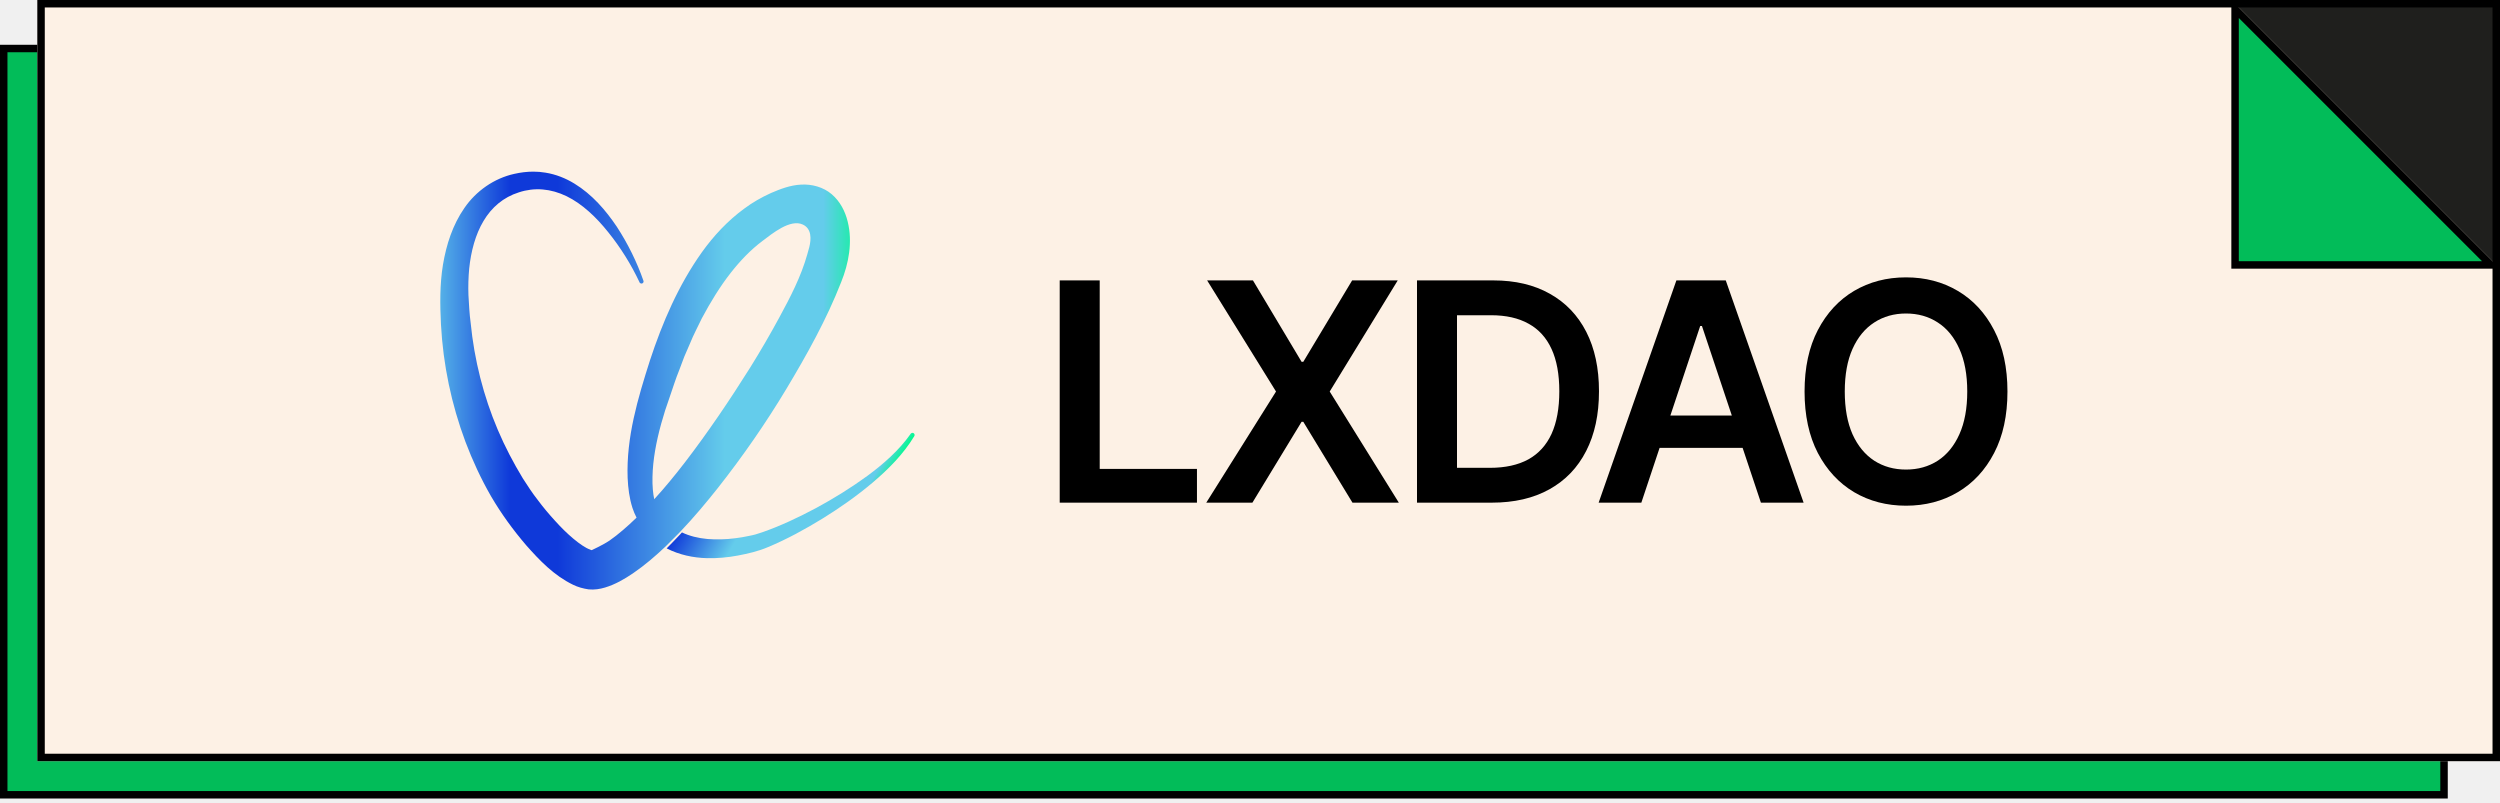
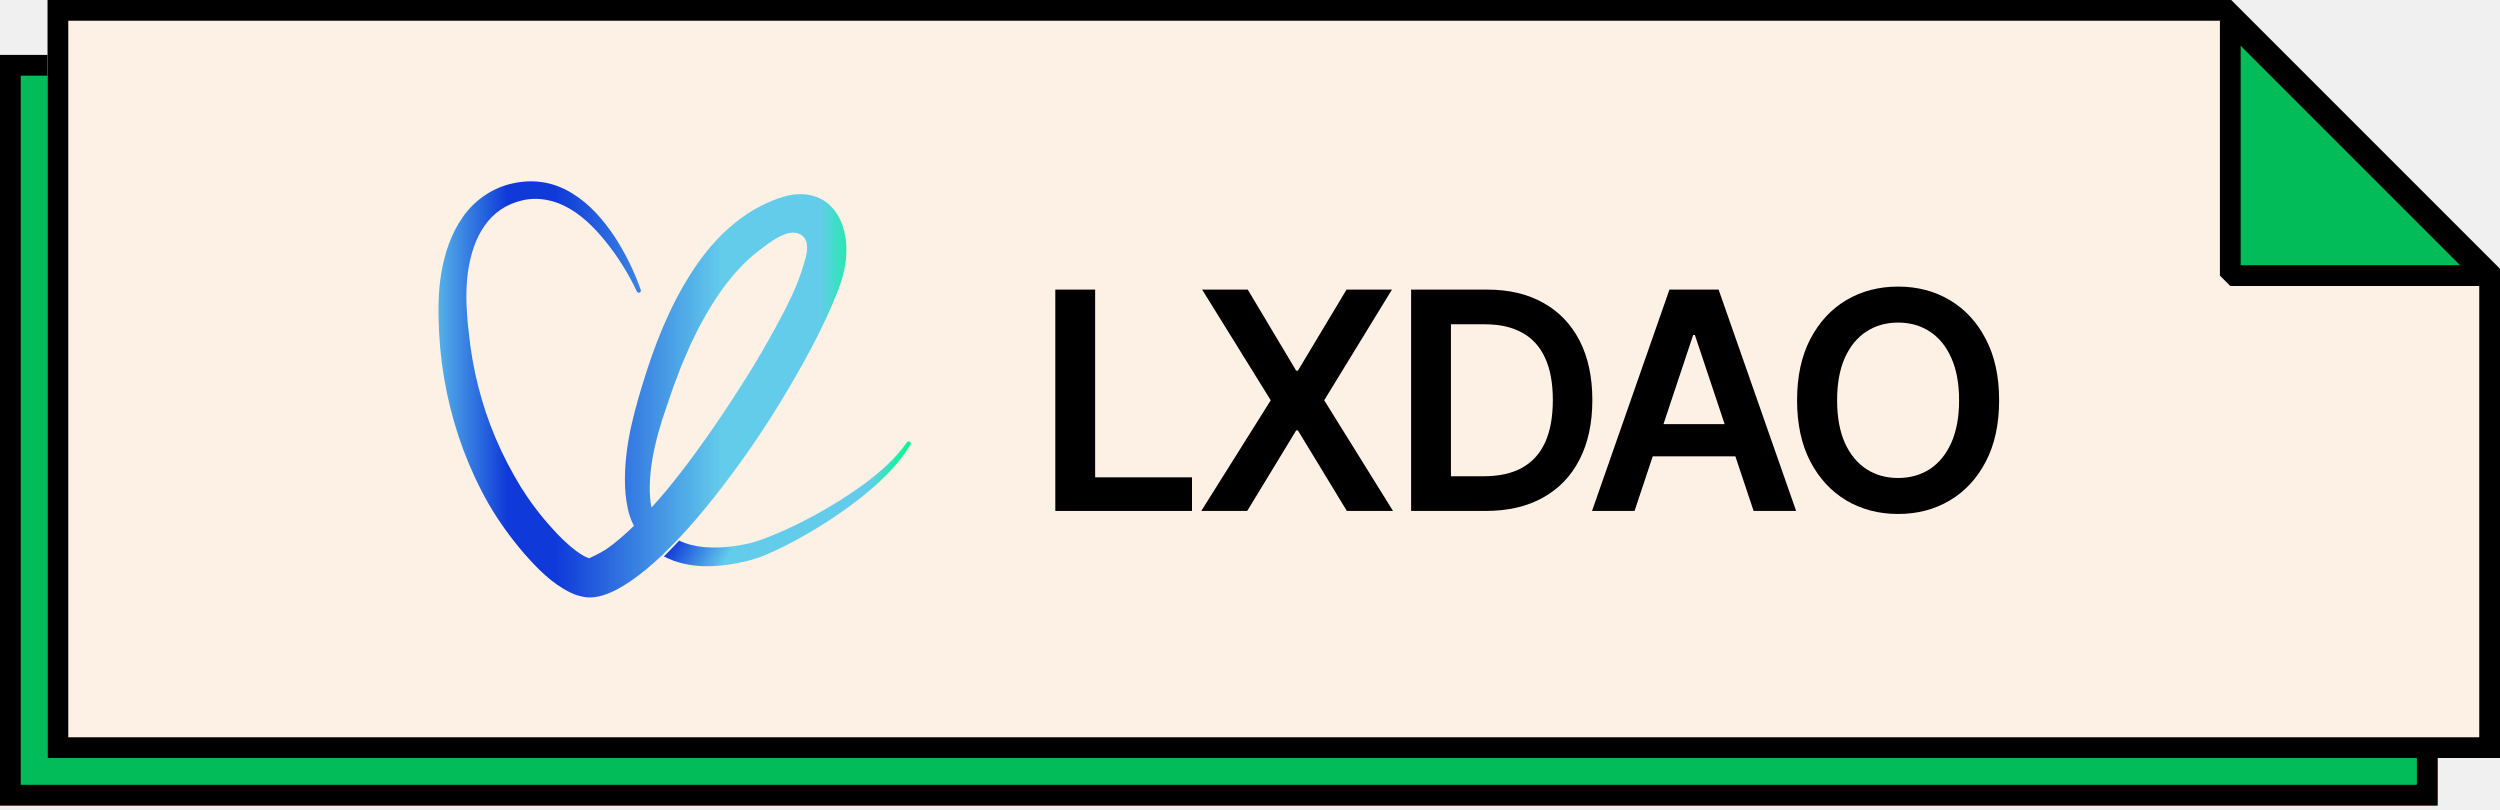
- <svg xmlns="http://www.w3.org/2000/svg" width="240" height="77" viewBox="0 0 240 77" fill="none">
-   <rect x="0.358" y="4.657" width="234.269" height="71.642" fill="#02BC59" stroke="black" stroke-width="0.716" />
-   <g clip-path="url(#clip0_1233_2156)">
-     <rect x="3.582" width="236.418" height="73.075" fill="#FDF1E5" />
-     <path d="M239.642 0.358V24.927L215.073 0.358H239.642Z" fill="#1F1F1D" stroke="#1F1F1D" stroke-width="0.716" />
-     <path d="M214.567 25.433L214.567 0.864L239.136 25.433L214.567 25.433Z" fill="#02BC59" stroke="black" stroke-width="0.716" />
-   </g>
-   <rect x="3.94" y="0.358" width="235.701" height="72.358" stroke="black" stroke-width="0.716" />
-   <path d="M49.383 16.689C47.434 17.114 45.691 18.343 44.578 19.972C43.452 21.594 42.848 23.488 42.527 25.394C42.211 27.308 42.237 29.247 42.333 31.154C42.538 34.999 43.33 38.794 44.68 42.406C45.363 44.212 46.173 45.961 47.138 47.639C48.116 49.312 49.261 50.883 50.521 52.353C51.801 53.797 53.172 55.242 55.011 56.135C55.474 56.363 55.982 56.503 56.51 56.58C57.063 56.636 57.597 56.548 58.086 56.401C59.07 56.104 59.938 55.597 60.755 55.046C61.887 54.273 62.929 53.38 63.907 52.449C64.325 52.036 64.743 51.624 65.148 51.207C65.219 51.137 65.283 51.06 65.361 50.985C66.621 49.661 67.798 48.254 68.93 46.828C71.317 43.793 73.51 40.632 75.491 37.337C77.466 34.043 79.344 30.679 80.753 27.08C81.473 25.299 81.866 23.234 81.377 21.27C81.139 20.294 80.656 19.338 79.846 18.647C79.042 17.957 77.929 17.659 76.894 17.722C75.845 17.779 74.906 18.147 74.005 18.534C73.099 18.945 72.23 19.439 71.445 20.029C69.857 21.188 68.506 22.645 67.38 24.216C65.123 27.39 63.592 30.963 62.395 34.6C61.237 38.231 60.112 41.976 60.253 45.884C60.298 46.853 60.414 47.816 60.717 48.761C60.819 49.077 60.955 49.395 61.109 49.692C60.253 50.523 59.379 51.289 58.529 51.884C57.919 52.303 56.806 52.815 56.806 52.815C56.806 52.815 56.69 52.791 56.619 52.746C56.227 52.613 55.622 52.201 55.043 51.714C54.464 51.231 53.873 50.649 53.301 50.015C52.733 49.395 52.13 48.684 51.641 48.02C51.12 47.36 50.65 46.639 50.187 45.916C49.293 44.44 48.476 42.888 47.788 41.265C46.412 38.029 45.53 34.544 45.183 30.995C45.06 30.115 45.023 29.203 44.97 28.334C44.938 27.479 44.965 26.624 45.041 25.788C45.215 24.122 45.639 22.512 46.418 21.213C47.19 19.915 48.316 18.933 49.82 18.463C51.319 17.97 52.876 18.102 54.394 18.837C55.899 19.573 57.249 20.859 58.395 22.297C59.559 23.741 60.581 25.37 61.386 27.08L61.392 27.105C61.437 27.194 61.553 27.245 61.649 27.213C61.758 27.168 61.81 27.054 61.771 26.954C61.135 25.128 60.273 23.393 59.218 21.77C58.144 20.174 56.838 18.66 55.146 17.627C54.304 17.108 53.352 16.733 52.367 16.575C51.981 16.509 51.592 16.477 51.202 16.477C50.591 16.477 49.98 16.553 49.383 16.689M62.672 46.993C62.639 46.601 62.627 46.195 62.639 45.783C62.672 44.13 63 42.406 63.469 40.695C63.708 39.827 63.978 38.984 64.293 38.11C64.594 37.243 64.865 36.361 65.213 35.513L65.694 34.233L66.235 32.985C66.57 32.142 67.001 31.356 67.38 30.552C68.216 28.987 69.13 27.492 70.159 26.181C71.047 25.049 72.048 23.992 73.207 23.124C74.104 22.453 75.863 20.98 77.082 21.562C77.93 21.967 77.883 22.962 77.69 23.733C77.627 23.98 77.556 24.215 77.498 24.422C76.894 26.572 75.854 28.562 74.79 30.521C73.921 32.123 72.995 33.714 72.018 35.285C70.056 38.408 67.978 41.487 65.746 44.395C64.801 45.619 63.83 46.81 62.807 47.924C62.749 47.652 62.698 47.329 62.672 46.993Z" fill="url(#paint0_linear_1233_2156)" />
-   <path d="M87.423 41.642L87.415 41.658C86.296 43.246 84.82 44.532 83.268 45.684C81.708 46.818 80.058 47.844 78.366 48.759C76.666 49.667 74.908 50.499 73.157 51.104C72.942 51.18 72.726 51.247 72.527 51.306C72.311 51.366 72.137 51.399 71.897 51.449C71.449 51.55 71.001 51.617 70.553 51.676C69.658 51.793 68.778 51.811 67.923 51.744C67.036 51.668 66.19 51.458 65.468 51.112C65.394 51.197 65.328 51.272 65.253 51.348C64.846 51.785 64.424 52.214 64.001 52.643C65.195 53.264 66.555 53.55 67.874 53.584C68.869 53.609 69.873 53.516 70.843 53.331C71.814 53.147 72.801 52.92 73.721 52.525C75.554 51.76 77.288 50.81 78.972 49.776C80.655 48.735 82.272 47.6 83.79 46.314C85.301 45.028 86.726 43.599 87.772 41.868C87.829 41.776 87.805 41.658 87.714 41.59C87.679 41.565 87.638 41.553 87.597 41.553C87.531 41.553 87.465 41.584 87.423 41.642" fill="url(#paint1_linear_1233_2156)" />
-   <path d="M101.732 48.255V26.919H105.572V45.015H114.908V48.255H101.732Z" fill="black" />
-   <path d="M120.283 26.919L124.951 34.732H125.117L129.805 26.919H134.183L127.652 37.587L134.287 48.255H129.836L125.117 40.494H124.951L120.231 48.255H115.802L122.498 37.587L115.884 26.919H120.283Z" fill="black" />
-   <path d="M143.215 48.255H136.032V26.919H143.36C145.464 26.919 147.272 27.346 148.783 28.2C150.301 29.047 151.467 30.266 152.282 31.857C153.096 33.447 153.503 35.351 153.503 37.566C153.503 39.789 153.092 41.699 152.271 43.296C151.457 44.894 150.281 46.12 148.742 46.974C147.21 47.828 145.368 48.255 143.215 48.255ZM139.872 44.911H143.029C144.505 44.911 145.737 44.64 146.724 44.099C147.71 43.55 148.452 42.734 148.949 41.65C149.446 40.56 149.694 39.198 149.694 37.566C149.694 35.934 149.446 34.58 148.949 33.503C148.452 32.42 147.717 31.61 146.744 31.076C145.778 30.534 144.578 30.263 143.142 30.263H139.872V44.911Z" fill="black" />
-   <path d="M157.569 48.255H153.47L160.933 26.919H165.673L173.146 48.255H169.047L163.386 31.294H163.22L157.569 48.255ZM157.704 39.889H168.882V42.994H157.704V39.889Z" fill="black" />
-   <path d="M192.716 37.587C192.716 39.886 192.289 41.855 191.433 43.494C190.584 45.127 189.425 46.377 187.955 47.245C186.493 48.113 184.833 48.547 182.977 48.547C181.121 48.547 179.458 48.113 177.988 47.245C176.525 46.37 175.366 45.116 174.511 43.484C173.662 41.845 173.238 39.879 173.238 37.587C173.238 35.288 173.662 33.322 174.511 31.69C175.366 30.051 176.525 28.797 177.988 27.929C179.458 27.061 181.121 26.627 182.977 26.627C184.833 26.627 186.493 27.061 187.955 27.929C189.425 28.797 190.584 30.051 191.433 31.69C192.289 33.322 192.716 35.288 192.716 37.587ZM188.856 37.587C188.856 35.969 188.604 34.604 188.1 33.493C187.603 32.374 186.913 31.53 186.03 30.961C185.147 30.384 184.129 30.096 182.977 30.096C181.825 30.096 180.807 30.384 179.924 30.961C179.041 31.53 178.347 32.374 177.843 33.493C177.347 34.604 177.098 35.969 177.098 37.587C177.098 39.205 177.347 40.574 177.843 41.692C178.347 42.803 179.041 43.647 179.924 44.224C180.807 44.793 181.825 45.078 182.977 45.078C184.129 45.078 185.147 44.793 186.03 44.224C186.913 43.647 187.603 42.803 188.1 41.692C188.604 40.574 188.856 39.205 188.856 37.587Z" fill="black" />
+ <svg xmlns="http://www.w3.org/2000/svg" width="241" height="78" viewBox="0 0 241 78" fill="none">
+   <mask id="path-1-inside-1_323_124" fill="white">
+     <path d="M234.985 21.895V77.655H0V5.297H218.387L234.985 21.895Z" />
+   </mask>
+   <path d="M234.985 21.895V77.655H0V5.297H218.387L234.985 21.895Z" fill="#02BC59" />
+   <path d="M234.985 21.895H236.985V21.067L236.4 20.481L234.985 21.895ZM234.985 77.655V79.655H236.985V77.655H234.985ZM0 77.655H-2V79.655H0V77.655ZM0 5.297V3.297H-2V5.297H0ZM218.387 5.297L219.801 3.883L219.215 3.297H218.387V5.297ZM234.985 21.895H232.985V77.655H234.985H236.985V21.895H234.985ZM234.985 77.655V75.655H0V77.655V79.655H234.985V77.655ZM0 77.655H2V5.297H0H-2V77.655H0ZM0 5.297V7.297H218.387V5.297V3.297H0V5.297ZM218.387 5.297L216.973 6.711L233.571 23.31L234.985 21.895L236.4 20.481L219.801 3.883L218.387 5.297Z" fill="black" mask="url(#path-1-inside-1_323_124)" />
+   <mask id="path-3-inside-2_323_124" fill="white">
+     <path d="M241 25.912V73.074H4.582V0H215.088L241 25.912Z" />
+   </mask>
+   <path d="M241 25.912V73.074H4.582V0H215.088L241 25.912Z" fill="#FDF1E5" />
+   <path d="M241 25.912H243V25.084L242.414 24.498L241 25.912ZM241 73.074V75.074H243V73.074H241ZM4.582 73.074H2.582V75.074H4.582V73.074ZM4.582 0V-2H2.582V0H4.582ZM215.088 0L216.502 -1.414L215.916 -2H215.088V0ZM241 25.912H239V73.074H241H243V25.912H241ZM241 73.074V71.074H4.582V73.074V75.074H241V73.074ZM4.582 73.074H6.582V0H4.582H2.582V73.074H4.582ZM4.582 0V2H215.088V0V-2H4.582V0ZM215.088 0L213.674 1.414L239.586 27.326L241 25.912L242.414 24.498L216.502 -1.414L215.088 0Z" fill="black" mask="url(#path-3-inside-2_323_124)" />
+   <path d="M215 26.568V2L239.569 26.568H215Z" fill="#02BC59" stroke="black" stroke-width="2" stroke-linejoin="bevel" />
+   <path d="M49.384 17.688C47.435 18.113 45.692 19.342 44.579 20.971C43.453 22.593 42.849 24.487 42.528 26.393C42.212 28.307 42.238 30.246 42.334 32.153C42.539 35.998 43.331 39.794 44.681 43.405C45.364 45.211 46.174 46.96 47.139 48.638C48.117 50.312 49.262 51.882 50.522 53.353C51.802 54.797 53.172 56.241 55.012 57.134C55.475 57.362 55.983 57.502 56.511 57.579C57.064 57.636 57.598 57.547 58.087 57.401C59.071 57.103 59.939 56.596 60.756 56.045C61.888 55.272 62.93 54.379 63.908 53.448C64.326 53.035 64.744 52.623 65.149 52.206C65.22 52.136 65.284 52.059 65.362 51.984C66.622 50.66 67.799 49.253 68.931 47.827C71.318 44.792 73.511 41.631 75.492 38.336C77.467 35.042 79.345 31.678 80.754 28.079C81.474 26.299 81.867 24.233 81.378 22.27C81.14 21.293 80.657 20.337 79.847 19.646C79.043 18.956 77.93 18.658 76.894 18.721C75.846 18.778 74.907 19.146 74.006 19.533C73.099 19.944 72.231 20.438 71.446 21.028C69.858 22.187 68.507 23.644 67.38 25.215C65.124 28.389 63.593 31.963 62.396 35.599C61.238 39.23 60.113 42.975 60.254 46.883C60.299 47.853 60.415 48.816 60.717 49.76C60.82 50.076 60.955 50.394 61.11 50.691C60.254 51.522 59.38 52.288 58.53 52.883C57.919 53.302 56.807 53.815 56.807 53.815C56.807 53.815 56.691 53.79 56.62 53.745C56.228 53.612 55.623 53.2 55.044 52.713C54.465 52.231 53.873 51.648 53.302 51.014C52.734 50.394 52.13 49.684 51.642 49.019C51.12 48.359 50.651 47.638 50.188 46.916C49.294 45.439 48.477 43.887 47.789 42.264C46.413 39.028 45.531 35.543 45.184 31.994C45.061 31.114 45.023 30.202 44.971 29.333C44.939 28.478 44.965 27.623 45.042 26.787C45.216 25.121 45.64 23.511 46.419 22.213C47.19 20.914 48.317 19.932 49.821 19.462C51.32 18.969 52.877 19.101 54.395 19.836C55.9 20.572 57.25 21.858 58.395 23.296C59.56 24.74 60.582 26.369 61.386 28.079L61.393 28.104C61.438 28.194 61.554 28.244 61.65 28.212C61.759 28.168 61.811 28.053 61.772 27.953C61.136 26.127 60.274 24.392 59.219 22.77C58.145 21.173 56.839 19.659 55.147 18.627C54.304 18.107 53.353 17.733 52.368 17.574C51.982 17.508 51.593 17.477 51.203 17.477C50.592 17.477 49.981 17.553 49.384 17.688ZM62.673 47.993C62.64 47.6 62.628 47.194 62.64 46.782C62.673 45.129 63.001 43.405 63.47 41.694C63.708 40.826 63.978 39.984 64.294 39.109C64.595 38.242 64.866 37.361 65.213 36.512L65.695 35.232L66.236 33.984C66.571 33.141 67.002 32.355 67.38 31.551C68.217 29.986 69.131 28.491 70.16 27.18C71.048 26.048 72.049 24.991 73.208 24.123C74.105 23.452 75.864 21.979 77.083 22.561C77.931 22.966 77.884 23.961 77.691 24.732C77.628 24.979 77.557 25.214 77.499 25.421C76.895 27.571 75.855 29.561 74.791 31.52C73.922 33.122 72.996 34.713 72.019 36.284C70.057 39.407 67.979 42.486 65.747 45.394C64.802 46.618 63.831 47.809 62.808 48.923C62.75 48.651 62.699 48.328 62.673 47.993Z" fill="url(#paint0_linear_323_124)" />
+   <path d="M87.422 42.642L87.414 42.658C86.295 44.247 84.819 45.532 83.267 46.684C81.707 47.818 80.057 48.844 78.365 49.759C76.665 50.667 74.907 51.499 73.156 52.104C72.941 52.181 72.725 52.247 72.526 52.306C72.311 52.366 72.136 52.399 71.896 52.449C71.448 52.55 71 52.617 70.552 52.676C69.657 52.794 68.778 52.811 67.922 52.744C67.035 52.668 66.189 52.458 65.467 52.112C65.393 52.197 65.327 52.272 65.252 52.348C64.845 52.786 64.423 53.215 64 53.643C65.194 54.264 66.554 54.55 67.873 54.584C68.868 54.609 69.872 54.517 70.842 54.331C71.813 54.147 72.8 53.92 73.72 53.525C75.553 52.761 77.287 51.81 78.971 50.776C80.654 49.735 82.272 48.6 83.79 47.314C85.3 46.028 86.725 44.6 87.771 42.868C87.829 42.776 87.804 42.658 87.713 42.59C87.678 42.565 87.637 42.553 87.596 42.553C87.53 42.553 87.464 42.584 87.422 42.642Z" fill="url(#paint1_linear_323_124)" />
+   <path d="M101.732 49.255V27.918H105.572V46.015H114.908V49.255H101.732Z" fill="black" />
+   <path d="M120.284 27.918L124.952 35.732H125.118L129.806 27.918H134.184L127.653 38.586L134.288 49.255H129.837L125.118 41.493H124.952L120.232 49.255H115.803L122.499 38.586L115.885 27.918H120.284Z" fill="black" />
+   <path d="M143.214 49.255H136.031V27.918H143.359C145.463 27.918 147.271 28.345 148.782 29.199C150.3 30.047 151.466 31.266 152.281 32.856C153.095 34.447 153.502 36.35 153.502 38.566C153.502 40.788 153.091 42.698 152.27 44.296C151.456 45.893 150.28 47.119 148.741 47.973C147.209 48.828 145.367 49.255 143.214 49.255ZM139.871 45.91H143.028C144.504 45.91 145.736 45.64 146.723 45.098C147.709 44.549 148.451 43.733 148.948 42.65C149.445 41.559 149.693 40.198 149.693 38.566C149.693 36.933 149.445 35.579 148.948 34.502C148.451 33.419 147.716 32.61 146.743 32.075C145.777 31.533 144.577 31.262 143.141 31.262H139.871V45.91Z" fill="black" />
+   <path d="M157.57 49.255H153.471L160.934 27.918H165.674L173.147 49.255H169.048L163.387 32.294H163.221L157.57 49.255ZM157.705 40.889H168.883V43.993H157.705V40.889Z" fill="black" />
+   <path d="M192.716 38.587C192.716 40.886 192.289 42.855 191.433 44.494C190.584 46.127 189.425 47.377 187.955 48.245C186.493 49.113 184.833 49.547 182.977 49.547C181.121 49.547 179.458 49.113 177.988 48.245C176.525 47.37 175.366 46.116 174.511 44.484C173.662 42.845 173.238 40.879 173.238 38.587C173.238 36.288 173.662 34.322 174.511 32.69C175.366 31.051 176.525 29.797 177.988 28.929C179.458 28.061 181.121 27.627 182.977 27.627C184.833 27.627 186.493 28.061 187.955 28.929C189.425 29.797 190.584 31.051 191.433 32.69C192.289 34.322 192.716 36.288 192.716 38.587ZM188.856 38.587C188.856 36.969 188.604 35.604 188.1 34.493C187.603 33.374 186.913 32.531 186.03 31.961C185.147 31.384 184.129 31.096 182.977 31.096C181.825 31.096 180.807 31.384 179.924 31.961C179.041 32.531 178.347 33.374 177.843 34.493C177.347 35.604 177.098 36.969 177.098 38.587C177.098 40.205 177.347 41.574 177.843 42.692C178.347 43.803 179.041 44.647 179.924 45.224C180.807 45.793 181.825 46.078 182.977 46.078C184.129 46.078 185.147 45.793 186.03 45.224C186.913 44.647 187.603 43.803 188.1 42.692C188.604 41.574 188.856 40.205 188.856 38.587Z" fill="black" />
  <defs>
-     <linearGradient id="paint0_linear_1233_2156" x1="83.159" y1="36.537" x2="40.729" y2="36.537" gradientUnits="userSpaceOnUse">
+     <linearGradient id="paint0_linear_323_124" x1="83.16" y1="37.536" x2="40.73" y2="37.536" gradientUnits="userSpaceOnUse">
      <stop stop-color="#00FB8C" />
      <stop offset="0.097" stop-color="#64CCEB" />
      <stop offset="0.277" stop-color="#64CCEB" />
      <stop offset="0.32" stop-color="#64CCEB" />
      <stop offset="0.698" stop-color="#0F39D9" />
      <stop offset="0.806" stop-color="#0F39D9" />
      <stop offset="1" stop-color="#64CCEB" />
    </linearGradient>
-     <linearGradient id="paint1_linear_1233_2156" x1="82.551" y1="51.032" x2="69.24" y2="43.447" gradientUnits="userSpaceOnUse">
+     <linearGradient id="paint1_linear_323_124" x1="82.55" y1="52.032" x2="69.239" y2="44.447" gradientUnits="userSpaceOnUse">
      <stop stop-color="#00FB8C" />
      <stop offset="0.096" stop-color="#64CCEB" />
      <stop offset="0.477" stop-color="#64CCEB" />
      <stop offset="0.647" stop-color="#64CCEB" />
      <stop offset="1" stop-color="#0F39D9" />
    </linearGradient>
-     <clipPath id="clip0_1233_2156">
-       <rect x="3.582" width="236.418" height="73.075" fill="white" />
-     </clipPath>
  </defs>
</svg>
